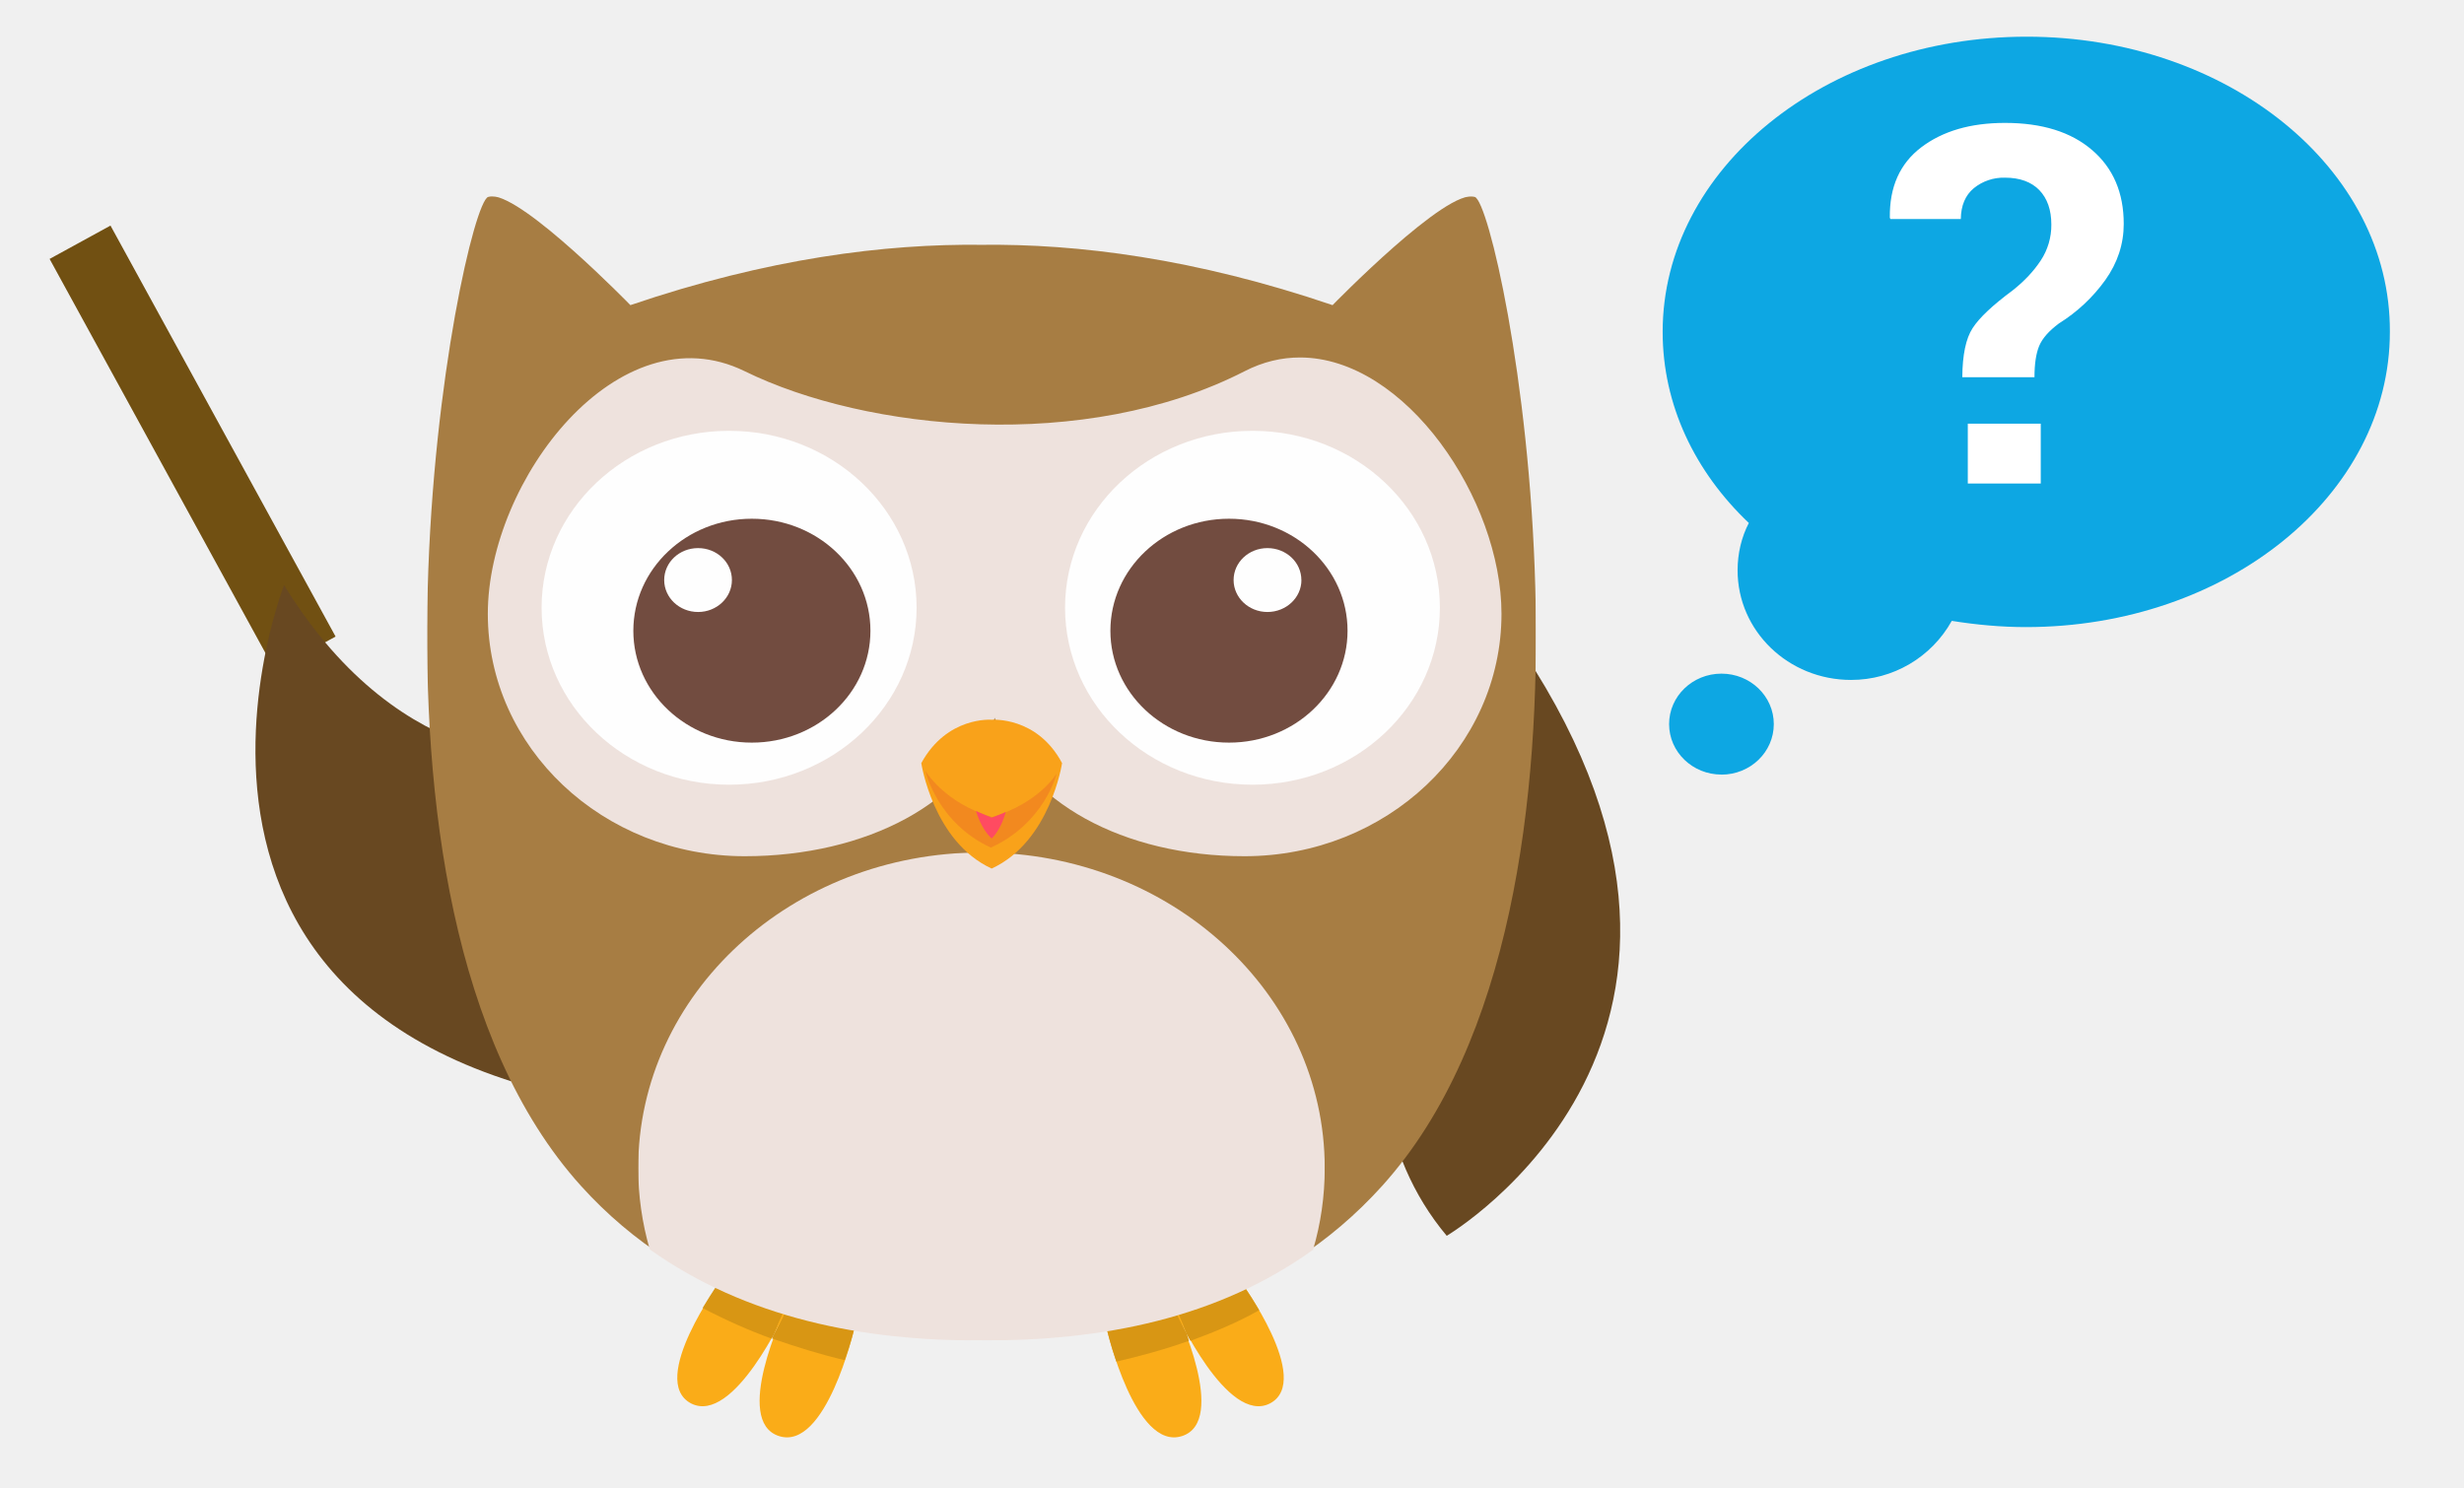
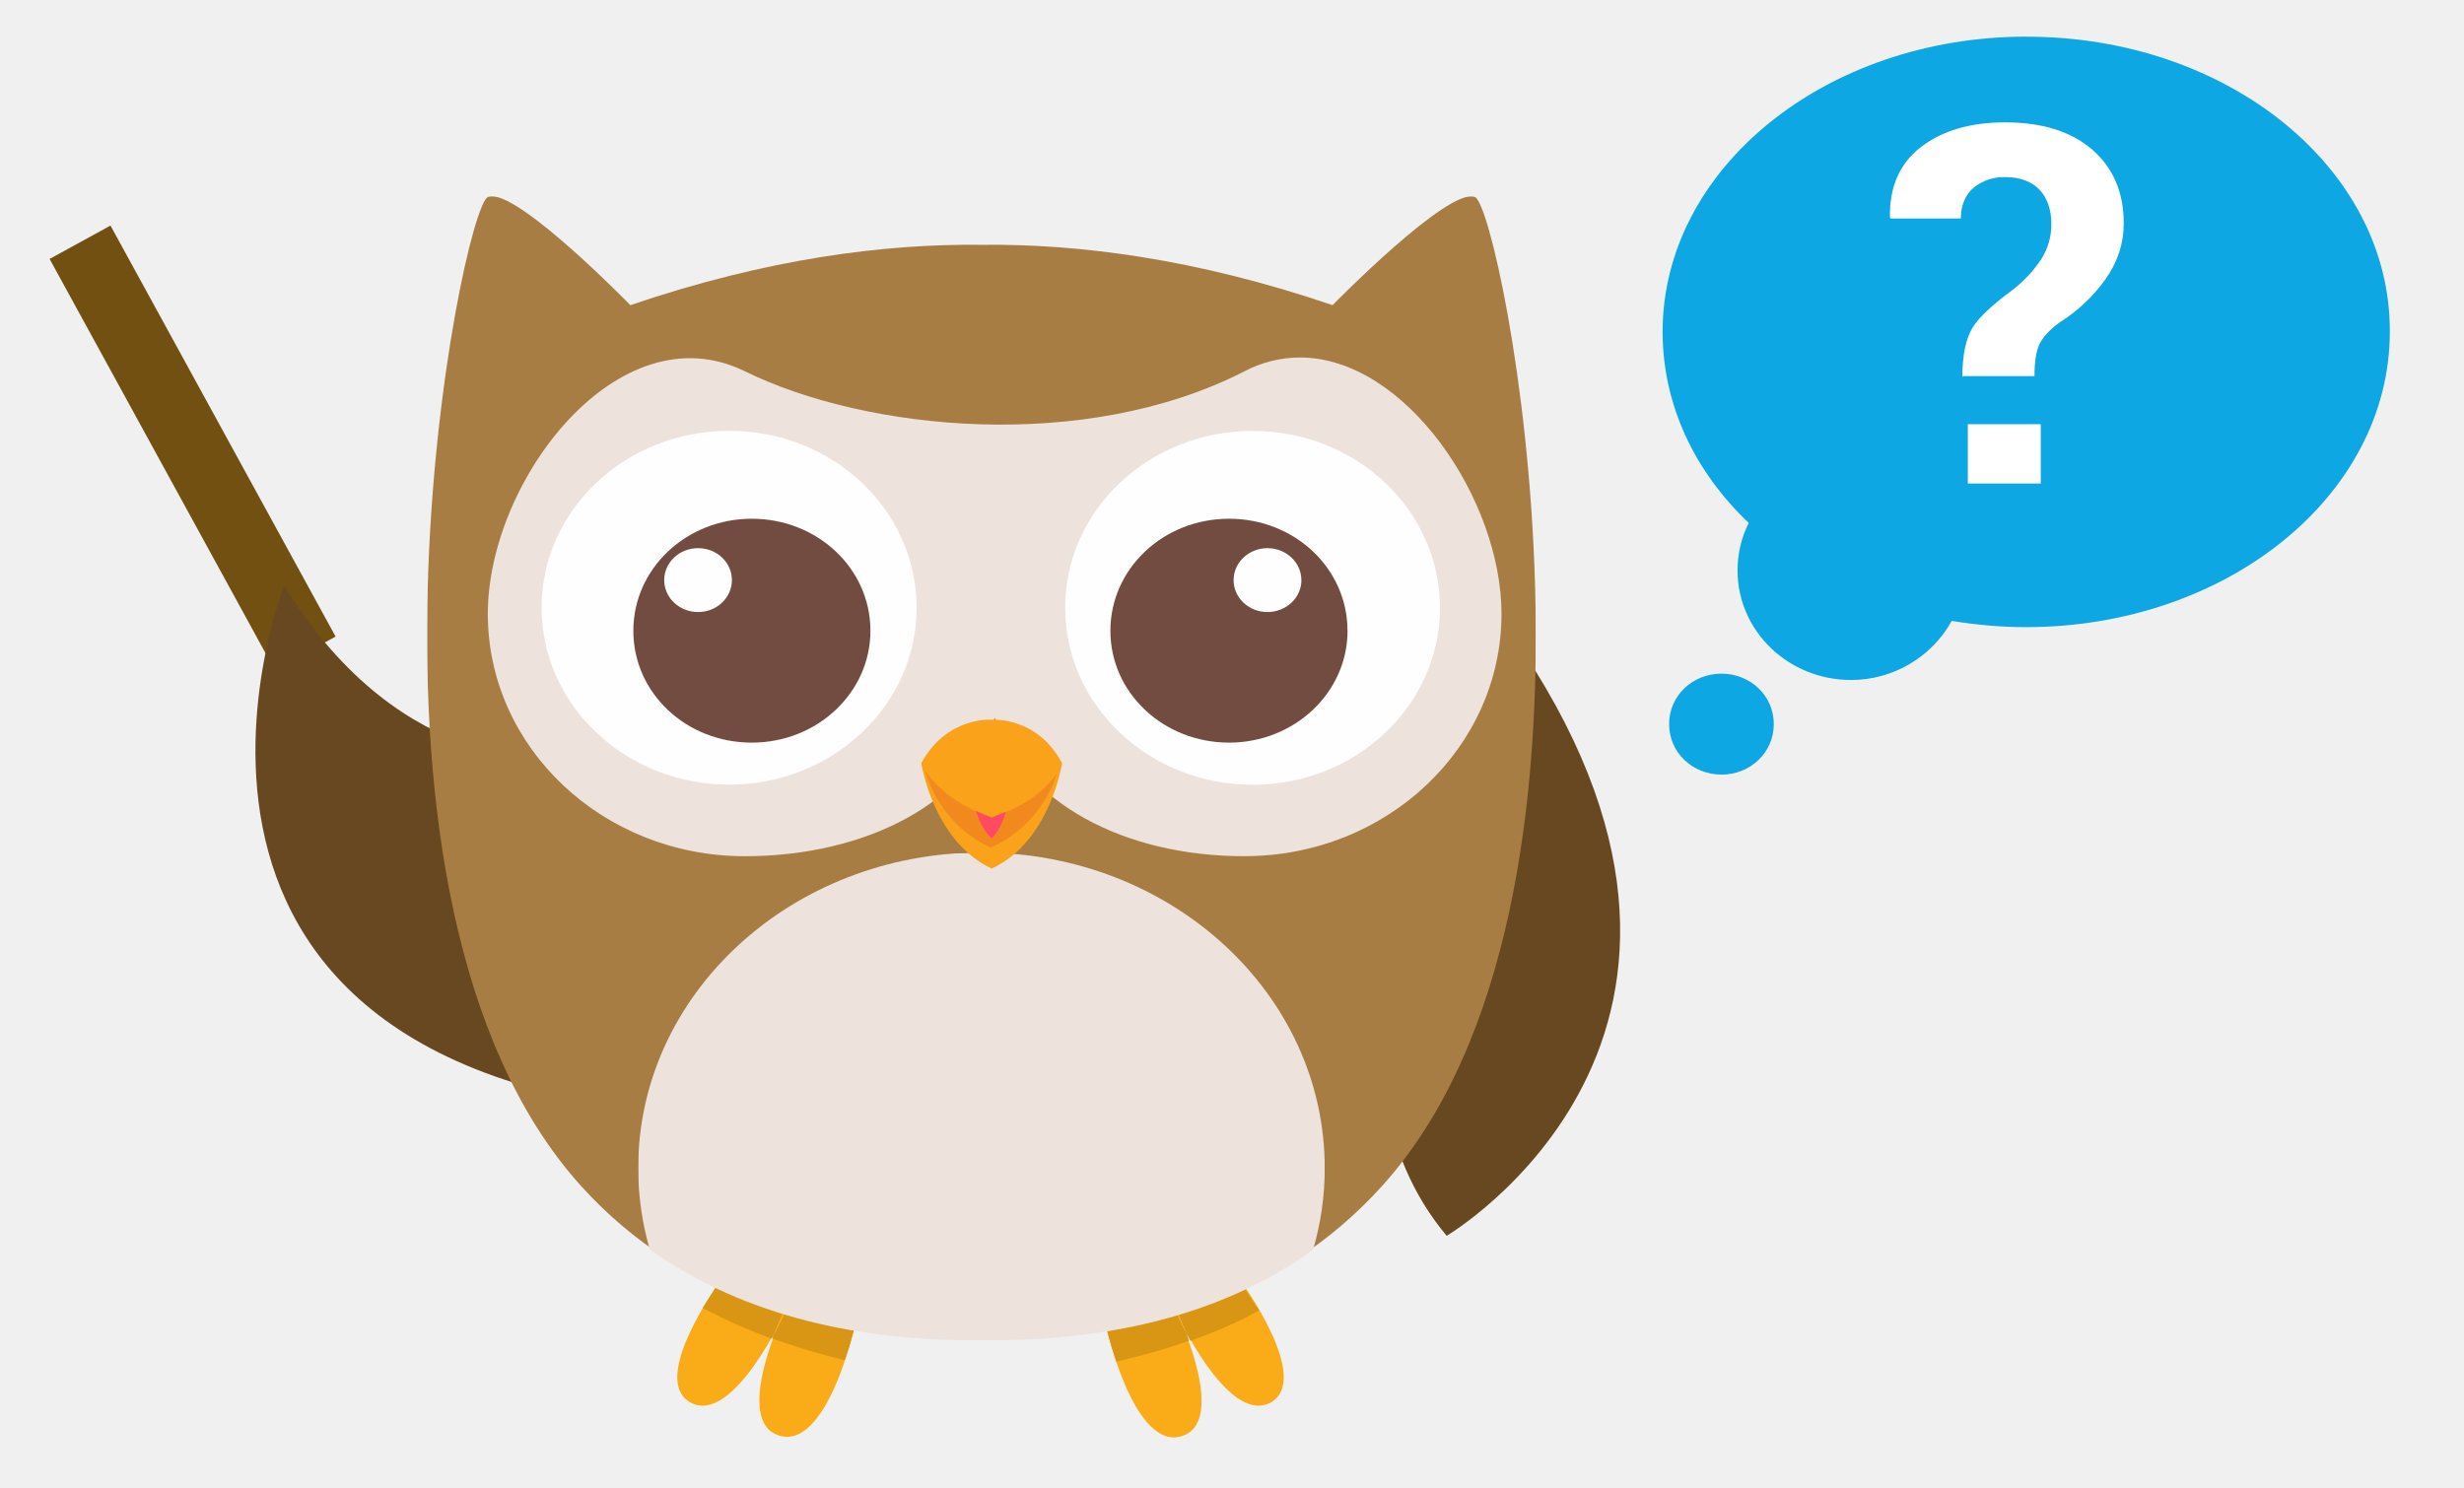
<svg xmlns="http://www.w3.org/2000/svg" xmlns:xlink="http://www.w3.org/1999/xlink" width="53" height="32" viewBox="0 0 43 27">
  <defs>
-     <path id="a" d="M.213.25h20.124v20.726H.213V.25z" />
-     <path id="c" d="M12.595 9.045H.135V.19h12.46v8.856z" />
+     <path id="A" d="M.213.25h20.124v20.726H.213V.25z" />
+     <path id="B" d="M12.595 9.045H.135V.2h12.46v8.856z" />
  </defs>
  <g fill="none" fill-rule="evenodd">
    <path stroke="#715012" stroke-linecap="square" stroke-width="1.26" d="M4.376 11.305L.896 4.95" />
-     <path fill="#684821" fill-rule="nonzero" d="M9.313 13.732s-2.821.448-5.017-3.11c0 0-3.783 9.66 9.07 9.66l-4.053-6.55z" />
    <g fill-rule="nonzero">
-       <path fill="#FAAC18" d="M19.231 24.135s.51 2.203 1.36 1.933c.85-.27-.099-2.271-.099-2.271l-1.26.338z" />
-       <path fill="#FAAC18" d="M20.478 23.81s.935 2.069 1.715 1.663c.779-.419-.539-2.217-.539-2.217l-1.176.554zM14.64 24.135s-.51 2.203-1.36 1.933c-.85-.27.1-2.271.1-2.271l1.26.338z" />
-       <path fill="#FAAC18" d="M13.394 23.81s-.936 2.069-1.715 1.663c-.78-.419.539-2.217.539-2.217l1.176.554z" />
-       <path fill="#D89614" d="M20.506 23.797l-.028.013s.071.162.198.392c.015.04.029.095.043.136-.453.162-.907.283-1.318.378-.113-.324-.17-.581-.17-.581l1.275-.338z" />
-       <path fill="#D89614" d="M20.506 23.797l1.148-.541s.156.216.34.527c-.41.23-.836.406-1.247.555-.028-.041-.042-.082-.07-.122-.086-.244-.17-.406-.17-.42zM13.394 23.81l-.029-.013 1.276.338s-.057.243-.17.554c-.411-.095-.85-.23-1.318-.392.014-.04.028-.068.042-.095.128-.216.199-.392.199-.392z" />
-       <path fill="#D89614" d="M13.365 23.797c0 .013-.085.175-.17.405-.014.027-.028.068-.056.095-.411-.149-.836-.338-1.247-.554.17-.284.311-.487.311-.487l1.162.54z" />
-     </g>
-     <path fill="#684821" d="M24.276 19.916c.149.906.494 1.768 1.121 2.516 0 0 6.24-3.674 1.15-10.954 0 0-2.866 4.559-2.28 8.375l.01.063z" />
-     <g transform="matrix(-1 0 0 1 27.229 3.314)">
-       <mask id="b" fill="#fff">
-         <use xlink:href="#a" />
-       </mask>
-       <path fill="#A77D43" d="M16.648 2.225c-2.496-.85-4.631-1.116-6.374-1.095-1.74-.021-3.875.245-6.37 1.095 0 0-2.09-2.147-2.583-1.964C.83.445-1.672 13.02 3 18.208c1.912 2.12 4.511 2.787 7.273 2.768 2.69.02 5.364-.648 7.275-2.768C22.223 13.022 19.719.445 19.229.26a.193.193 0 0 0-.068-.012c-.591 0-2.513 1.976-2.513 1.976" mask="url(#b)" />
-     </g>
-     <path fill="#FEFEFE" d="M12.429 10.018c0 .32-.275.581-.615.581-.34 0-.614-.26-.614-.58 0-.322.274-.582.614-.582.34 0 .615.26.615.581" />
-     <g transform="matrix(-1 0 0 1 23.318 15.285)">
-       <mask id="d" fill="#fff">
-         <use xlink:href="#c" />
-       </mask>
-       <path fill="#EEE2DD" d="M.135 5.917c0 .514.072 1.01.212 1.484 1.725 1.24 3.82 1.658 6.018 1.644 2.142.016 4.275-.407 6.02-1.651a5.32 5.32 0 0 0 .21-1.477c0-3.164-2.788-5.728-6.23-5.728-3.441 0-6.23 2.564-6.23 5.728" mask="url(#d)" />
-     </g>
-     <g>
-       <path fill="#EEE2DD" d="M21.727 15.542c-2.2 0-3.995-.982-4.534-2.513-.45 1.531-2.333 2.513-4.535 2.513-2.576 0-4.664-1.969-4.664-4.4s2.378-5.525 4.664-4.403c2.207 1.084 6.174 1.484 9.07 0 .334-.172.671-.25 1.005-.25 1.915 0 3.658 2.58 3.658 4.652 0 2.432-2.088 4.401-4.664 4.401z" />
-       <path fill="#FEFEFE" d="M15.776 11.031c0 1.774-1.525 3.213-3.402 3.213-1.88 0-3.404-1.439-3.404-3.213s1.524-3.211 3.404-3.211c1.877 0 3.402 1.437 3.402 3.211" />
-       <path fill="#724C40" d="M14.938 11.45c0 1.12-.962 2.03-2.153 2.03-1.187 0-2.15-.91-2.15-2.03 0-1.124.963-2.034 2.15-2.034 1.19 0 2.153.91 2.153 2.033" />
-       <path fill="#FEFEFE" d="M12.424 10.529c0 .32-.275.58-.614.58-.34 0-.615-.26-.615-.58 0-.322.275-.58.615-.58.34 0 .614.258.614.58M25.273 11.031c0 1.774-1.522 3.213-3.401 3.213-1.88 0-3.402-1.439-3.402-3.213s1.523-3.211 3.402-3.211c1.879 0 3.401 1.437 3.401 3.211" />
-       <path fill="#724C40" d="M23.597 11.45c0 1.12-.963 2.03-2.15 2.03-1.19 0-2.154-.91-2.154-2.03 0-1.124.964-2.034 2.153-2.034 1.188 0 2.151.91 2.151 2.033" />
-       <path fill="#FEFEFE" d="M22.76 10.529c0 .32-.277.58-.617.58-.338 0-.614-.26-.614-.58 0-.322.276-.58.614-.58.34 0 .616.258.616.58" />
-       <g fill-rule="nonzero">
-         <path fill="#F9A21A" d="M17.138 13.065s.824-.068 1.278.787c0 0-.213 1.425-1.278 1.914-1.064-.49-1.277-1.914-1.277-1.914.468-.855 1.277-.787 1.277-.787z" />
-         <path fill="#F08221" d="M17.124 15.386c.98-.448 1.193-1.344 1.193-1.344s-.312.53-1.164.787h-.015c-.866-.258-1.206-.842-1.206-.842s.213.95 1.192 1.399z" opacity=".772" />
-         <path fill="#FF4B61" d="M17.138 14.842s.213-.076.256-.106c0 0-.071.303-.256.484-.198-.181-.284-.5-.284-.5.057.03.284.122.284.122z" />
+       <path fill="#684821" d="M9.313 13.732s-2.82.448-5.017-3.1c0 0-3.783 9.66 9.07 9.66l-4.053-6.55z" />
+       <g fill="#faac18">
+         <path d="M19.23 24.135s.5 2.203 1.36 1.933-.1-2.27-.1-2.27l-1.26.338z" />
+         <path d="M20.478 23.8s.935 2.07 1.715 1.663c.78-.42-.54-2.217-.54-2.217l-1.176.554zm-5.838.325s-.5 2.203-1.36 1.933.1-2.27.1-2.27l1.26.338z" />
+         <path d="M13.394 23.8s-.936 2.07-1.715 1.663c-.78-.42.54-2.217.54-2.217l1.176.554z" />
+       </g>
+       <g fill="#d89614">
+         <path d="M20.506 23.797l-.028.013s.071.162.198.392c.015.04.029.095.043.136-.453.162-.907.283-1.318.378-.113-.324-.17-.581-.17-.581l1.275-.338z" />
+         <path d="M20.506 23.797l1.148-.54a7.63 7.63 0 0 0 .34.527c-.4.23-.836.406-1.247.555-.028-.04-.042-.082-.07-.122l-.17-.42zm-7.112.013l-.03-.013 1.276.338s-.057.243-.17.554c-.41-.095-.85-.23-1.318-.392a.68.68 0 0 1 .042-.095c.128-.216.2-.392.2-.392z" />
+         <path d="M13.365 23.797c0 .013-.085.175-.17.405-.014.027-.028.068-.056.095-.41-.15-.836-.338-1.247-.554l.31-.487 1.162.54z" />
      </g>
    </g>
-     <path fill="#0DA7E3" fill-rule="nonzero" d="M30.383 14.06c-.525 0-.95-.41-.95-.916s.425-.916.95-.916c.525 0 .95.41.95.916 0 .507-.425.917-.95.917zM35.923.666c3.653 0 6.606 2.397 6.591 5.358 0 2.962-2.952 5.359-6.606 5.359-.453 0-.906-.043-1.345-.113a2.088 2.088 0 0 1-1.827 1.072c-1.14 0-2.06-.889-2.06-1.989 0-.31.072-.606.204-.86-.98-.93-1.564-2.143-1.564-3.469 0-2.96 2.952-5.358 6.606-5.358z" />
-     <path fill="#FFF" d="M34.754 6.847c.003-.406.065-.702.187-.89.121-.189.364-.417.727-.686.213-.168.383-.35.51-.543a1.16 1.16 0 0 0 .192-.652c0-.266-.073-.474-.218-.625-.146-.15-.354-.226-.624-.226a.859.859 0 0 0-.565.191c-.154.128-.233.315-.236.56h-1.278l-.01-.025c-.008-.556.182-.982.57-1.277.389-.295.895-.443 1.52-.443.671 0 1.199.164 1.581.493.383.328.574.775.574 1.34 0 .367-.112.707-.335 1.02a2.95 2.95 0 0 1-.84.786c-.183.136-.303.273-.36.41-.057.138-.085.326-.085.567h-1.31zm1.424 1.93h-1.324V7.69h1.324v1.085z" />
+     <path fill="#684821" d="M24.276 19.916c.15.906.494 1.768 1.12 2.516 0 0 6.24-3.674 1.15-10.954 0 0-2.866 4.56-2.28 8.375l.01.063z" />
+     <g transform="matrix(-1 0 0 1 27.229 3.314)">
+       <mask id="C" fill="#fff">
+         <use xlink:href="#A" />
+       </mask>
+       <path fill="#a77d43" d="M16.648 2.225c-2.496-.85-4.63-1.116-6.374-1.095-1.74-.02-3.875.245-6.37 1.095 0 0-2.1-2.147-2.583-1.964S-1.672 13.02 3 18.208c1.912 2.12 4.51 2.787 7.273 2.768 2.7.02 5.364-.648 7.275-2.768C22.223 13.022 19.72.445 19.23.26a.193.193 0 0 0-.068-.012c-.59 0-2.513 1.976-2.513 1.976" mask="url(#C)" />
+     </g>
+     <path fill="#fefefe" d="M12.43 10.018c0 .32-.275.58-.615.58s-.614-.26-.614-.58.274-.582.614-.582.615.26.615.58" />
+     <g transform="matrix(-1 0 0 1 23.318 15.285)">
+       <mask id="D" fill="#fff">
+         <use xlink:href="#B" />
+       </mask>
+       <path fill="#eee2dd" d="M.135 5.917a5.22 5.22 0 0 0 .212 1.484c1.725 1.24 3.82 1.658 6.018 1.644 2.142.016 4.275-.407 6.02-1.65a5.32 5.32 0 0 0 .21-1.477c0-3.164-2.788-5.728-6.23-5.728S.135 2.753.135 5.917" mask="url(#D)" />
+     </g>
+     <path fill="#eee2dd" d="M21.727 15.542c-2.2 0-3.995-.982-4.534-2.513-.45 1.53-2.333 2.513-4.535 2.513-2.576 0-4.664-1.97-4.664-4.4s2.378-5.525 4.664-4.403c2.207 1.084 6.174 1.484 9.07 0a2.17 2.17 0 0 1 1.005-.25c1.915 0 3.658 2.58 3.658 4.652 0 2.432-2.088 4.4-4.664 4.4z" />
+     <path fill="#fefefe" d="M15.776 11.03c0 1.774-1.525 3.213-3.402 3.213S8.97 12.805 8.97 11.03s1.524-3.21 3.404-3.21 3.402 1.437 3.402 3.21" />
+     <path fill="#724c40" d="M14.938 11.45c0 1.12-.962 2.03-2.153 2.03s-2.15-.9-2.15-2.03.963-2.034 2.15-2.034 2.153.9 2.153 2.033" />
+     <path fill="#fefefe" d="M12.424 10.53c0 .32-.275.58-.614.58s-.615-.26-.615-.58.275-.58.615-.58.614.258.614.58m12.85.502c0 1.774-1.522 3.213-3.4 3.213s-3.402-1.44-3.402-3.213 1.523-3.21 3.402-3.21 3.4 1.437 3.4 3.21" />
+     <path fill="#724c40" d="M23.597 11.45c0 1.12-.963 2.03-2.15 2.03s-2.154-.9-2.154-2.03.964-2.034 2.153-2.034 2.15.9 2.15 2.033" />
+     <path fill="#fefefe" d="M22.76 10.53c0 .32-.277.58-.617.58s-.614-.26-.614-.58.276-.58.614-.58.616.258.616.58" />
+     <g fill-rule="nonzero">
+       <path fill="#f9a21a" d="M17.138 13.065s.824-.068 1.278.787c0 0-.213 1.425-1.278 1.914-1.064-.5-1.277-1.914-1.277-1.914.468-.855 1.277-.787 1.277-.787z" />
+       <path fill="#f08221" d="M17.124 15.386c.98-.448 1.193-1.344 1.193-1.344s-.312.53-1.164.787h-.015c-.866-.258-1.206-.842-1.206-.842s.213.95 1.192 1.4z" opacity=".772" />
+       <path fill="#ff4b61" d="M17.138 14.842l.256-.106s-.07.303-.256.484c-.198-.18-.284-.5-.284-.5.057.03.284.122.284.122z" />
+       <path fill="#0da7e3" d="M30.383 14.06c-.525 0-.95-.4-.95-.916s.425-.916.95-.916.95.4.95.916-.425.917-.95.917zM35.923.666c3.653 0 6.606 2.397 6.59 5.358 0 2.962-2.952 5.36-6.606 5.36-.453 0-.906-.043-1.345-.113a2.088 2.088 0 0 1-1.827 1.072c-1.14 0-2.06-.89-2.06-1.99 0-.3.072-.606.204-.86-.98-.93-1.564-2.143-1.564-3.47 0-2.96 2.952-5.358 6.606-5.358z" />
+     </g>
+     <path fill="#fff" d="M34.754 6.847c.003-.406.065-.702.187-.9s.364-.417.727-.686a2.33 2.33 0 0 0 .51-.543 1.16 1.16 0 0 0 .192-.652c0-.266-.073-.474-.218-.625s-.354-.226-.624-.226a.859.859 0 0 0-.565.191c-.154.128-.233.315-.236.56H33.45l-.01-.025c-.008-.556.182-.982.57-1.277s.895-.443 1.52-.443c.67 0 1.2.164 1.58.493s.574.775.574 1.34c0 .367-.112.707-.335 1.02a2.95 2.95 0 0 1-.84.786c-.183.136-.303.273-.36.4s-.085.326-.085.567h-1.3zm1.424 1.93h-1.324V7.7h1.324v1.085z" />
  </g>
</svg>
